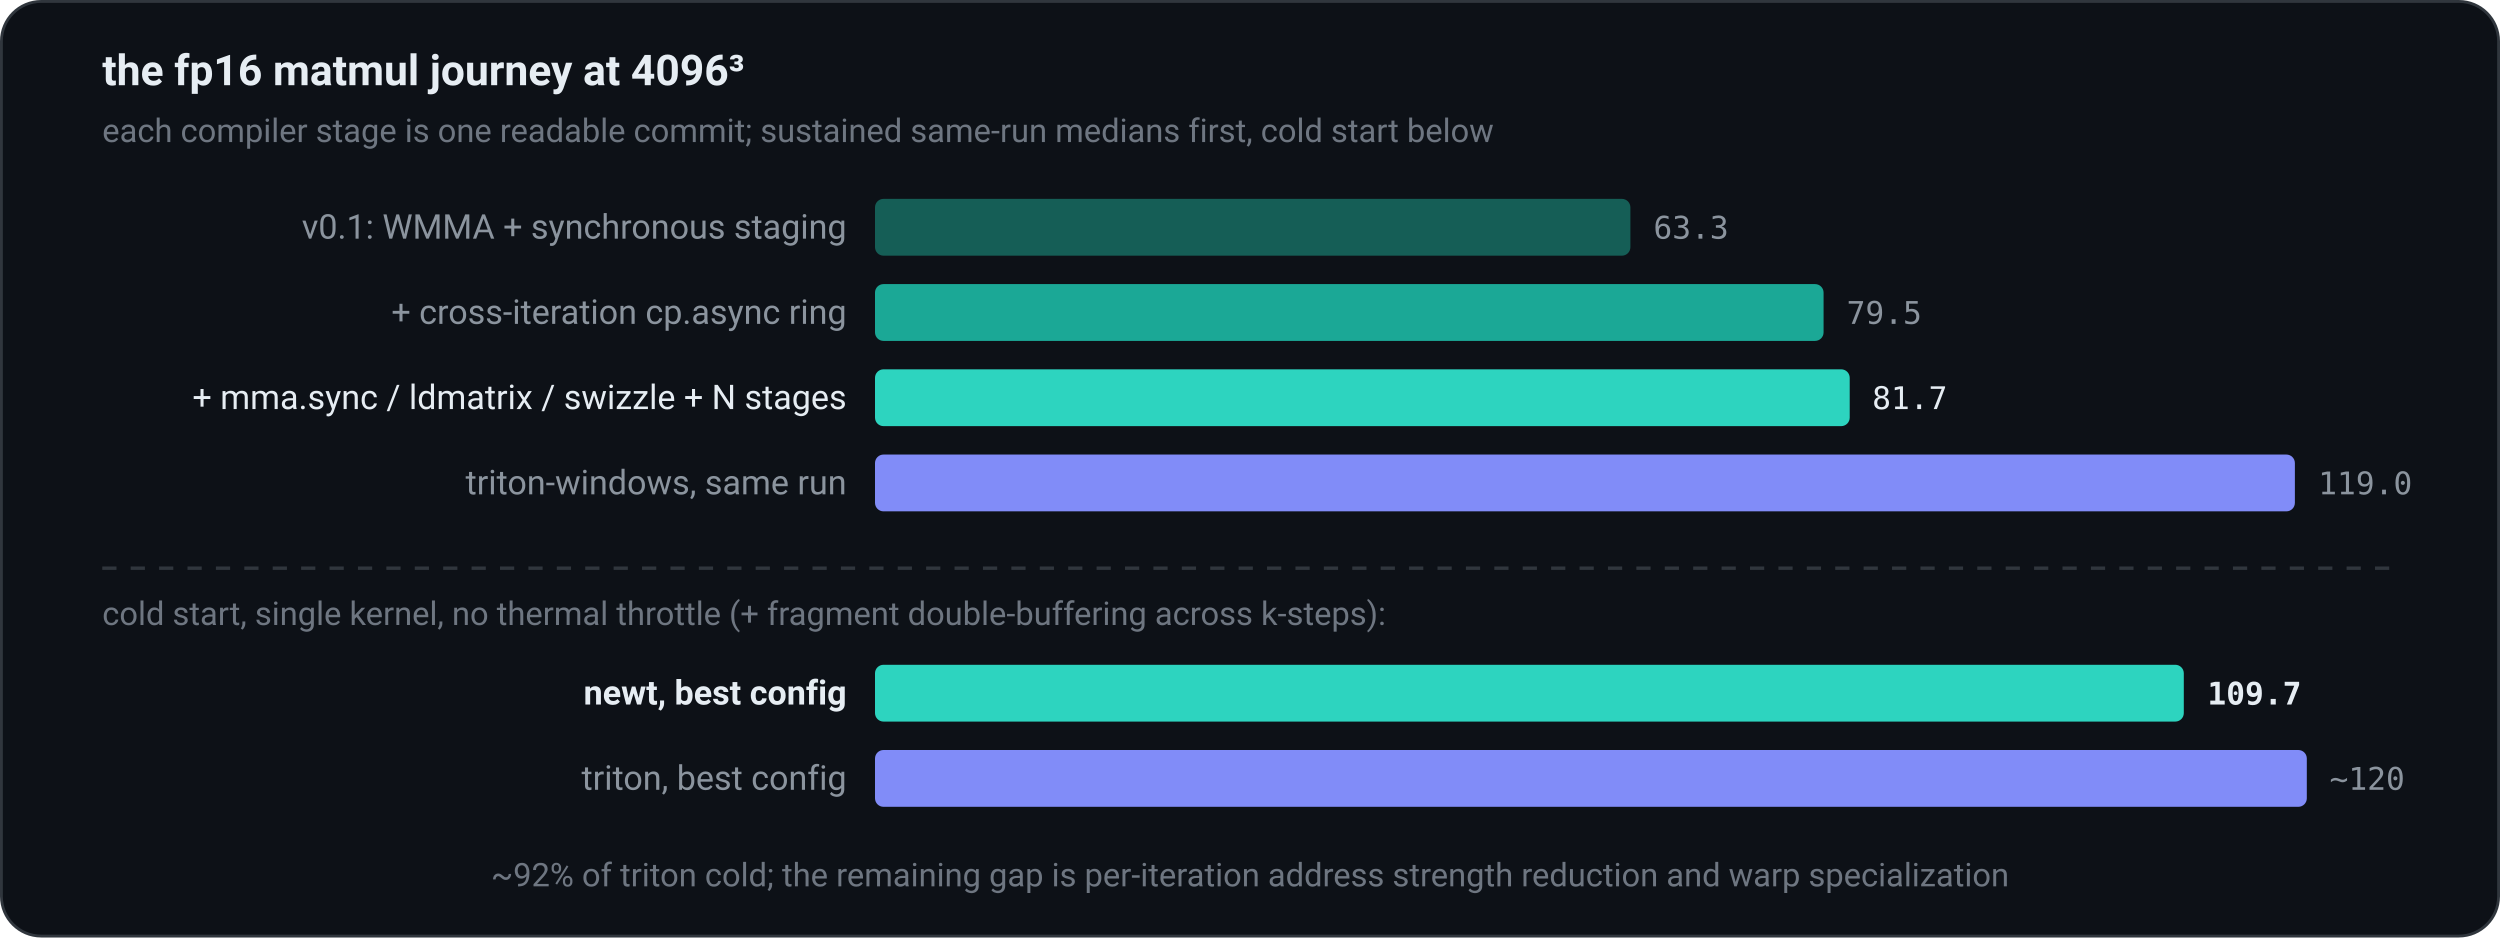
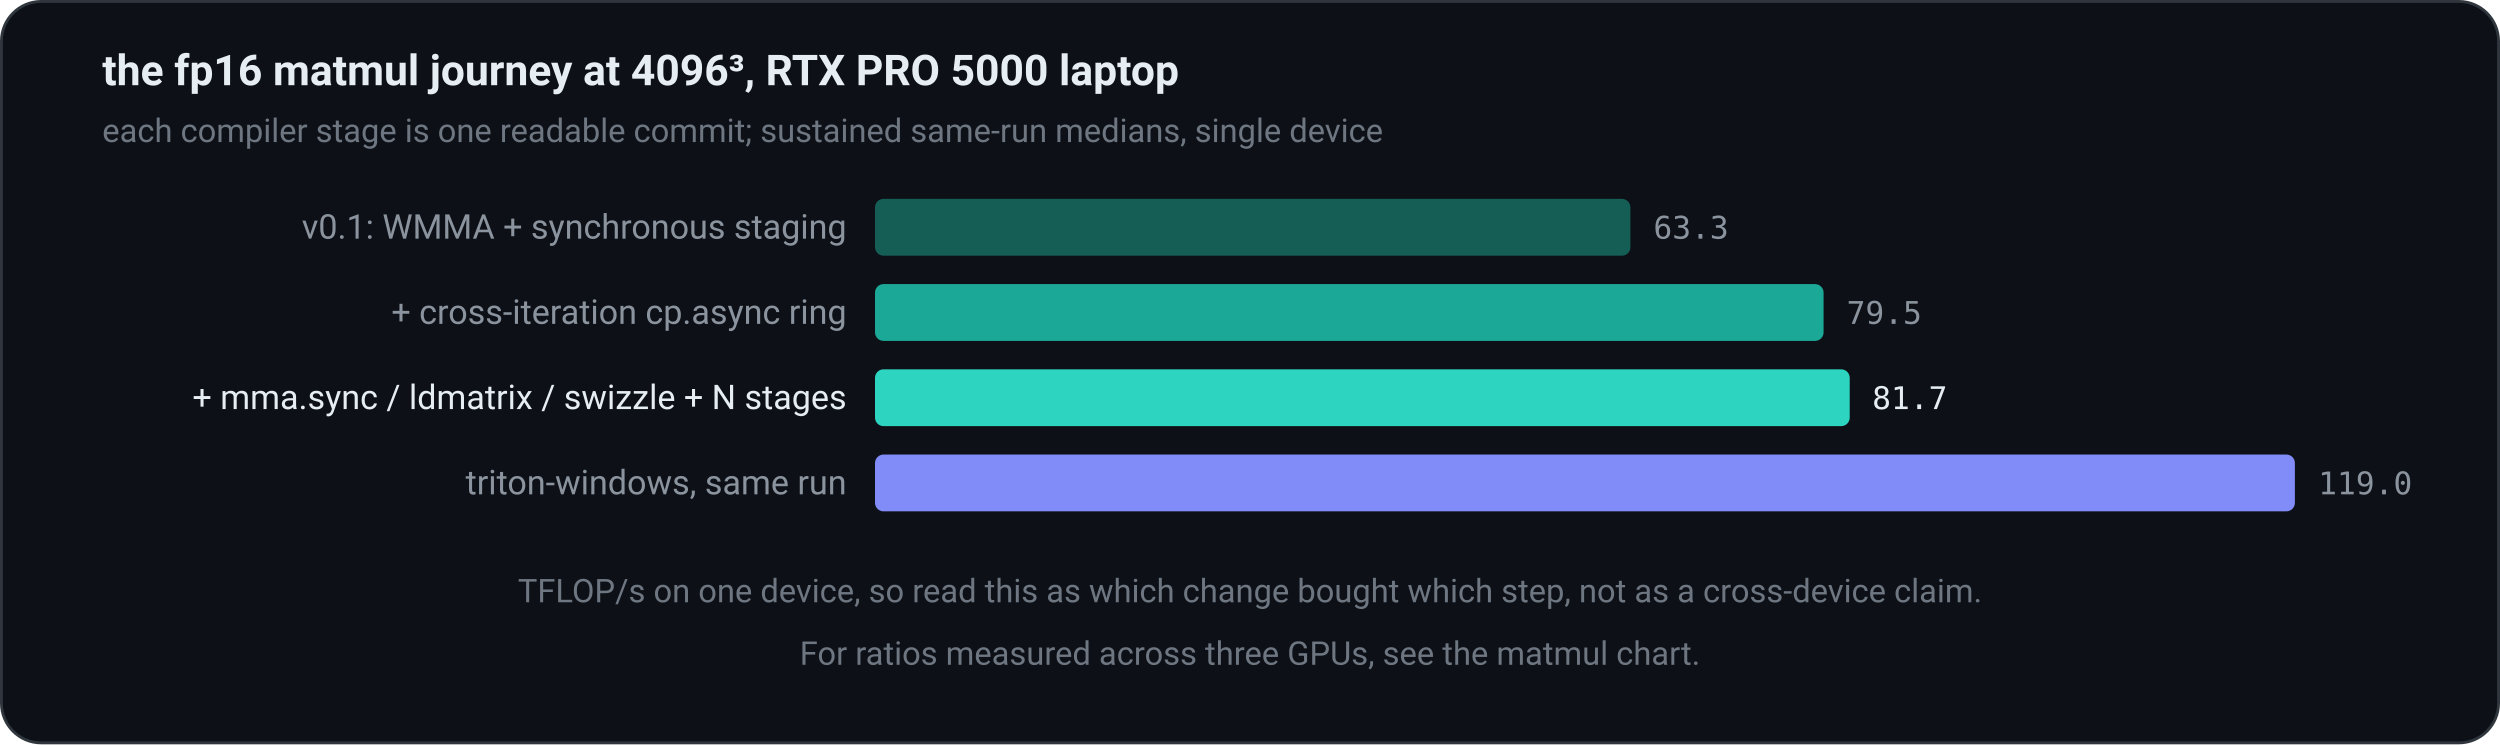
- <svg xmlns="http://www.w3.org/2000/svg" viewBox="0 0 880 330" font-family="-apple-system,'Segoe UI',Roboto,Helvetica,Arial,sans-serif">
-   <rect x="0.5" y="0.5" width="879" height="329" rx="14" fill="#0d1117" stroke="#30363d" />
-   <text x="36" y="30" font-size="15" font-weight="700" fill="#e6edf3">the fp16 matmul journey at 4096³</text>
-   <text x="36" y="50" font-size="11.5" fill="#6e7681">each compiler stage is one readable commit; sustained same-run medians first, cold start below</text>
+ <svg xmlns="http://www.w3.org/2000/svg" viewBox="0 0 880 262" font-family="-apple-system,'Segoe UI',Roboto,Helvetica,Arial,sans-serif">
+   <rect x="0.5" y="0.5" width="879" height="261" rx="14" fill="#0d1117" stroke="#30363d" />
+   <text x="36" y="30" font-size="15" font-weight="700" fill="#e6edf3">the fp16 matmul journey at 4096³, RTX PRO 5000 laptop</text>
+   <text x="36" y="50" font-size="11.5" fill="#6e7681">each compiler stage is one readable commit; sustained same-run medians, single device</text>
  <g font-size="12">
    <text x="298" y="84" text-anchor="end" fill="#8b949e">v0.1: WMMA + synchronous staging</text>
    <rect x="308" y="70" width="265.9" height="20" rx="3" fill="#155e56" />
    <text x="582" y="84" font-size="11" font-family="ui-monospace,Consolas,monospace" fill="#8b949e">63.3</text>
    <text x="298" y="114" text-anchor="end" fill="#8b949e">+ cross-iteration cp.async ring</text>
    <rect x="308" y="100" width="333.9" height="20" rx="3" fill="#1ba896" />
    <text x="650" y="114" font-size="11" font-family="ui-monospace,Consolas,monospace" fill="#8b949e">79.5</text>
    <text x="298" y="144" text-anchor="end" fill="#e6edf3">+ mma.sync / ldmatrix / swizzle + N stages</text>
    <rect x="308" y="130" width="343.1" height="20" rx="3" fill="#2dd4bf" />
    <text x="659" y="144" font-size="11" font-family="ui-monospace,Consolas,monospace" fill="#e6edf3">81.7</text>
    <text x="298" y="174" text-anchor="end" fill="#8b949e">triton-windows, same run</text>
    <rect x="308" y="160" width="499.8" height="20" rx="3" fill="#818cf8" />
    <text x="816" y="174" font-size="11" font-family="ui-monospace,Consolas,monospace" fill="#8b949e">119.0</text>
  </g>
-   <path d="M36 200 H844" stroke="#30363d" stroke-width="1.2" stroke-dasharray="5 5" />
-   <text x="36" y="220" font-size="11.5" fill="#6e7681">cold start, single kernel, no thermal throttle (+ fragment double-buffering across k-steps):</text>
-   <g font-size="12">
-     <text x="298" y="248" text-anchor="end" font-weight="700" fill="#e6edf3">newt, best config</text>
-     <rect x="308" y="234" width="460.7" height="20" rx="3" fill="#2dd4bf" />
-     <text x="777" y="248" font-size="11" font-family="ui-monospace,Consolas,monospace" font-weight="700" fill="#e6edf3">109.7</text>
-     <text x="298" y="278" text-anchor="end" fill="#8b949e">triton, best config</text>
-     <rect x="308" y="264" width="504" height="20" rx="3" fill="#818cf8" />
-     <text x="820" y="278" font-size="11" font-family="ui-monospace,Consolas,monospace" fill="#8b949e">~120</text>
-   </g>
-   <text x="440" y="312" text-anchor="middle" font-size="11.5" fill="#6e7681">~92% of triton cold; the remaining gap is per-iteration address strength reduction and warp specialization</text>
+   <text x="440" y="212" text-anchor="middle" font-size="11.5" fill="#6e7681">TFLOP/s on one device, so read this as which change bought which step, not as a cross-device claim.</text>
+   <text x="440" y="234" text-anchor="middle" font-size="11.5" fill="#6e7681">For ratios measured across three GPUs, see the matmul chart.</text>
</svg>
